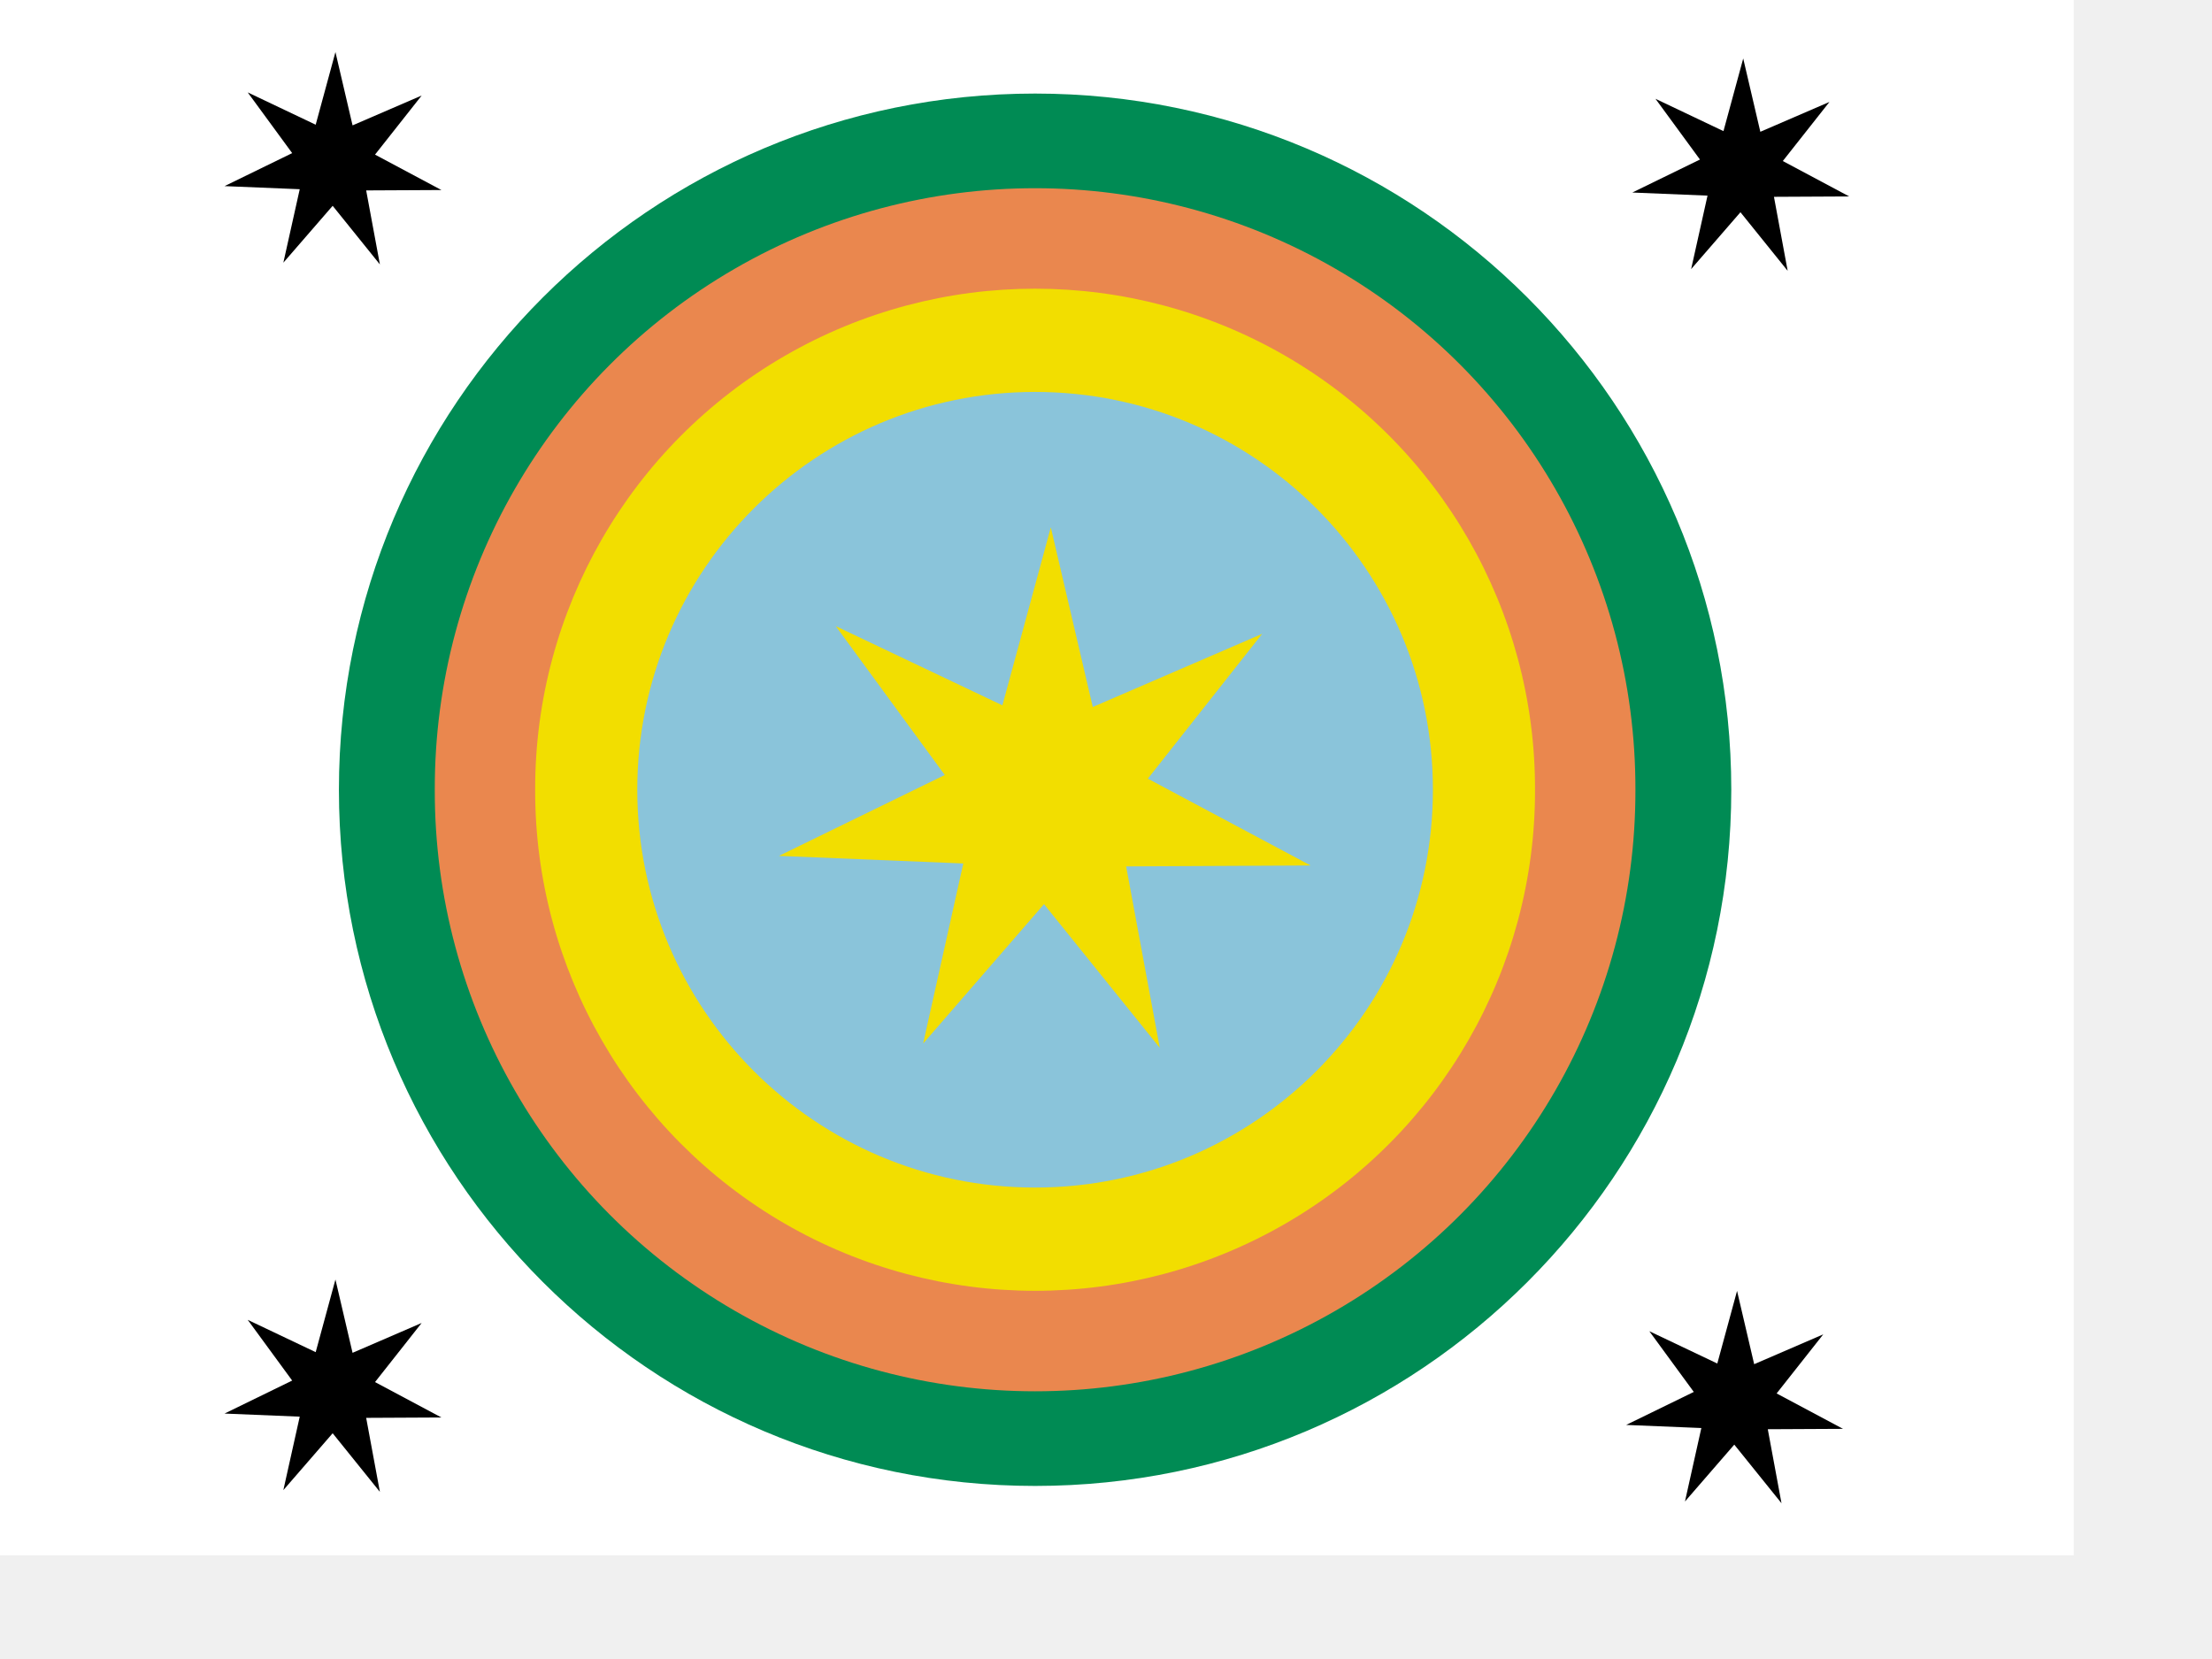
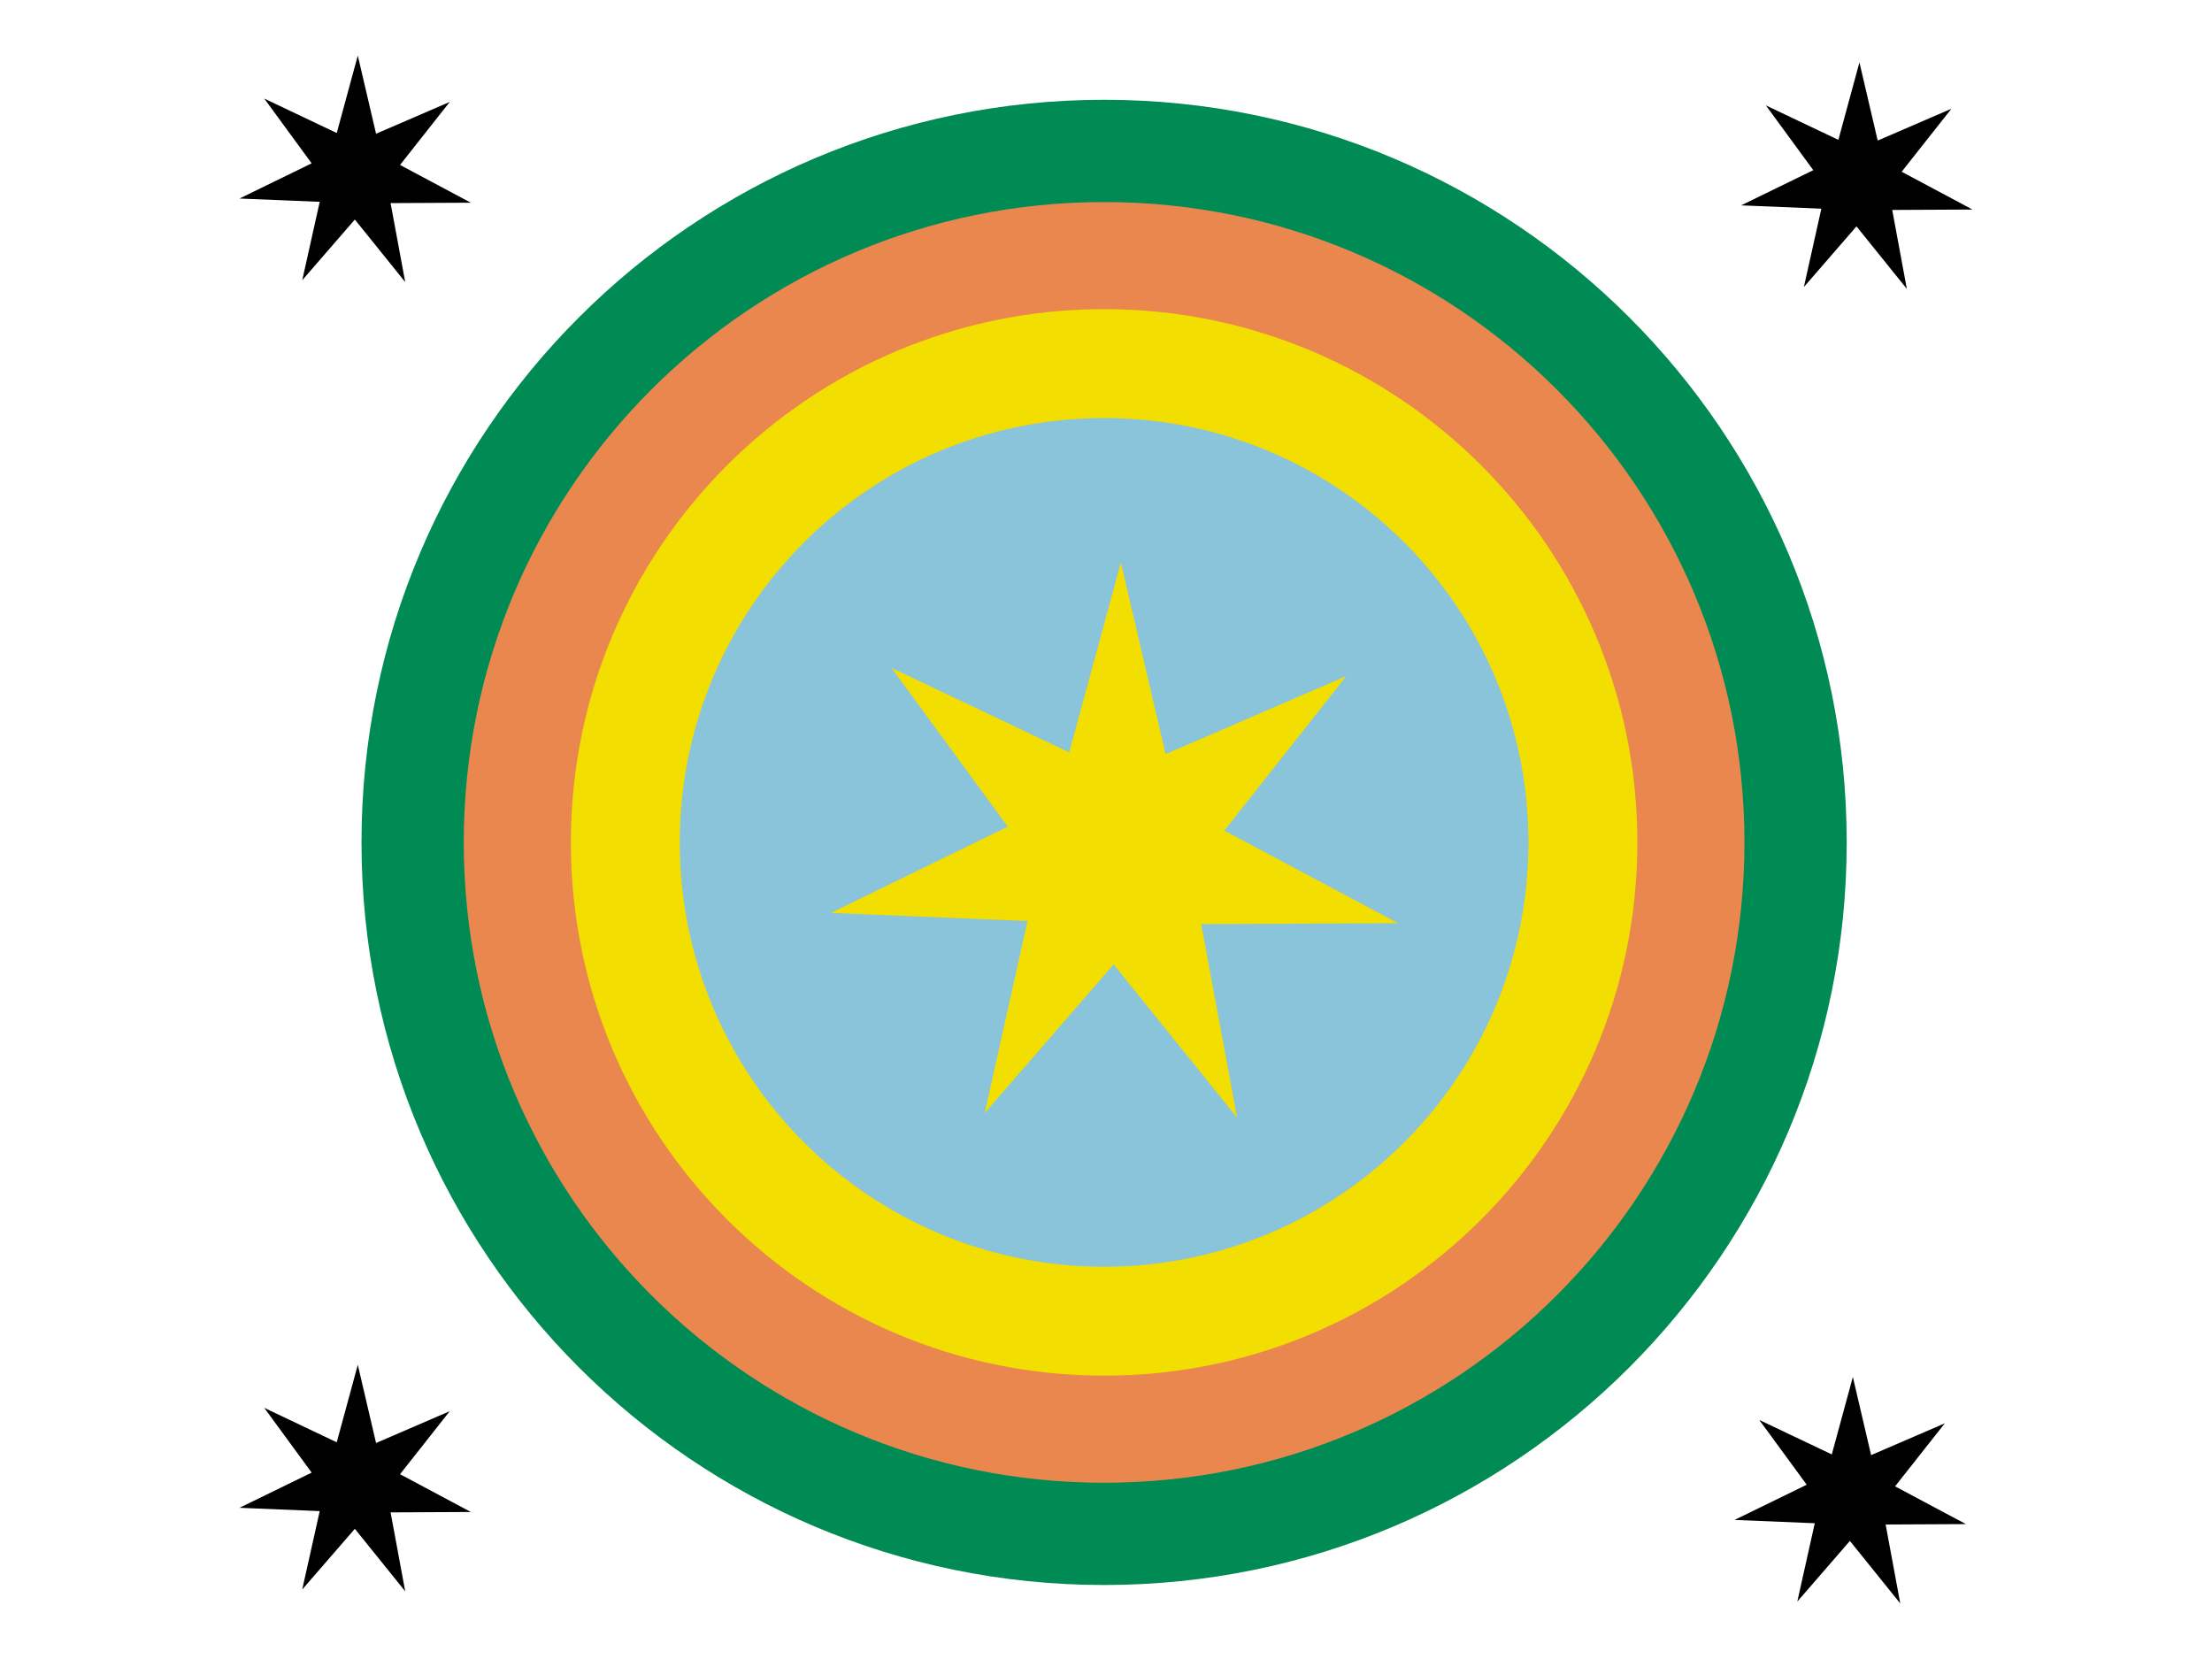
- <svg xmlns="http://www.w3.org/2000/svg" width="800pt" height="600pt" id="svg2">
+ <svg xmlns="http://www.w3.org/2000/svg" width="750pt" height="562.5pt" id="svg2" version="1.1">
  <defs id="defs4" />
  <g id="layer1">
    <rect style="opacity:1;fill:#ffffff;fill-opacity:1;fill-rule:nonzero;stroke:none;stroke-width:7.311;stroke-miterlimit:4;stroke-dasharray:none;stroke-opacity:1" id="rect3808" width="1000" height="750" x="0" y="0" />
-     <path style="fill:#008b54;fill-opacity:1;fill-rule:nonzero;stroke:none;stroke-width:7.311;stroke-miterlimit:4;stroke-dasharray:none;stroke-opacity:1" id="path1312" d="M 840 422.857 A 290 290 0 1 1  260,422.857 A 290 290 0 1 1  840 422.857 z" transform="matrix(1.157635,0,0,1.157635,-137.5567,-108.6836)" />
-     <path style="fill:#ea874e;fill-opacity:1;fill-rule:nonzero;stroke:none;stroke-width:7.311;stroke-miterlimit:4;stroke-dasharray:none;stroke-opacity:1" id="path2044" d="M 737.143 394.286 A 241.429 241.429 0 1 1  254.286,394.286 A 241.429 241.429 0 1 1  737.143 394.286 z" transform="matrix(1.199055,0,0,1.199055,-95.24613,-91.93956)" />
-     <path style="fill:#f2de00;fill-opacity:1;fill-rule:nonzero;stroke:none;stroke-width:7.311;stroke-miterlimit:4;stroke-dasharray:none;stroke-opacity:1" id="path1314" d="M 645.714 352.857 A 197.143 197.143 0 1 1  251.429,352.857 A 197.143 197.143 0 1 1  645.714 352.857 z" transform="matrix(1.222852,0,0,1.222852,-49.39392,-50.66138)" />
-     <path style="fill:#8ac4da;fill-opacity:1;fill-rule:nonzero;stroke:none;stroke-width:7.311;stroke-miterlimit:4;stroke-dasharray:none;stroke-opacity:1" id="path2046" d="M 665.714 398.571 A 165.714 165.714 0 1 1  334.286,398.571 A 165.714 165.714 0 1 1  665.714 398.571 z" transform="matrix(1.157635,0,0,1.157635,-79.67494,-80.56957)" />
-     <path style="fill:#f2de00;fill-opacity:1;fill-rule:nonzero;stroke:none;stroke-width:7.311;stroke-miterlimit:4;stroke-dasharray:none;stroke-opacity:1" id="path2626" d="M 600,284.286 L 414.838,285.223 L 448.578,467.287 L 332.399,323.106 L 211.092,463.001 L 251.381,282.272 L 66.373,274.654 L 232.792,193.471 L 123.398,44.076 L 290.63,123.57 L 339.225,-55.104 L 381.341,125.208 L 551.333,51.8 L 436.619,197.15 L 600,284.286 z " transform="matrix(0.480411,0,0,0.480411,343.7532,280.7712)" />
-     <path style="fill:#000000;fill-opacity:1;fill-rule:nonzero;stroke:none;stroke-width:7.311;stroke-miterlimit:4;stroke-dasharray:none;stroke-opacity:1" id="path2646" d="M 600,284.286 L 414.838,285.223 L 448.578,467.287 L 332.399,323.106 L 211.092,463.001 L 251.381,282.272 L 66.373,274.654 L 232.792,193.471 L 123.398,44.076 L 290.63,123.57 L 339.225,-55.104 L 381.341,125.208 L 551.333,51.8 L 436.619,197.15 L 600,284.286 z " transform="matrix(0.196004,0,0,0.196004,771.1488,633.2931)" />
-     <path style="fill:#000000;fill-opacity:1;fill-rule:nonzero;stroke:none;stroke-width:7.311;stroke-miterlimit:4;stroke-dasharray:none;stroke-opacity:1" id="path2648" d="M 600,284.286 L 414.838,285.223 L 448.578,467.287 L 332.399,323.106 L 211.092,463.001 L 251.381,282.272 L 66.373,274.654 L 232.792,193.471 L 123.398,44.076 L 290.63,123.57 L 339.225,-55.104 L 381.341,125.208 L 551.333,51.8 L 436.619,197.15 L 600,284.286 z " transform="matrix(0.196004,0,0,0.196004,774.1227,39.00756)" />
-     <path style="fill:#000000;fill-opacity:1;fill-rule:nonzero;stroke:none;stroke-width:7.311;stroke-miterlimit:4;stroke-dasharray:none;stroke-opacity:1" id="path2654" d="M 600,284.286 L 414.838,285.223 L 448.578,467.287 L 332.399,323.106 L 211.092,463.001 L 251.381,282.272 L 66.373,274.654 L 232.792,193.471 L 123.398,44.076 L 290.63,123.57 L 339.225,-55.104 L 381.341,125.208 L 551.333,51.8 L 436.619,197.15 L 600,284.286 z " transform="matrix(0.196004,0,0,0.196004,95.26552,35.91719)" />
-     <path style="fill:#000000;fill-opacity:1;fill-rule:nonzero;stroke:none;stroke-width:7.311;stroke-miterlimit:4;stroke-dasharray:none;stroke-opacity:1" id="path2660" d="M 600,284.286 L 414.838,285.223 L 448.578,467.287 L 332.399,323.106 L 211.092,463.001 L 251.381,282.272 L 66.373,274.654 L 232.792,193.471 L 123.398,44.076 L 290.63,123.57 L 339.225,-55.104 L 381.341,125.208 L 551.333,51.8 L 436.619,197.15 L 600,284.286 z " transform="matrix(0.196004,0,0,0.196004,95.26551,627.8121)" />
+     <circle style="fill:#008b54;fill-opacity:1;fill-rule:nonzero;stroke:none;stroke-width:7.311;stroke-miterlimit:4;stroke-dasharray:none;stroke-opacity:1" id="path1312" cx="550" cy="422.857" r="290" transform="matrix(1.157635,0,0,1.157635,-137.5567,-108.6836)" />
+     <circle style="fill:#ea874e;fill-opacity:1;fill-rule:nonzero;stroke:none;stroke-width:7.311;stroke-miterlimit:4;stroke-dasharray:none;stroke-opacity:1" id="path2044" transform="matrix(1.199055,0,0,1.199055,-95.24613,-91.93956)" cx="495.714" cy="394.286" r="241.429" />
+     <circle style="fill:#f2de00;fill-opacity:1;fill-rule:nonzero;stroke:none;stroke-width:7.311;stroke-miterlimit:4;stroke-dasharray:none;stroke-opacity:1" id="path1314" transform="matrix(1.222852,0,0,1.222852,-49.39392,-50.66138)" cx="448.571" cy="352.857" r="197.143" />
+     <circle style="fill:#8ac4da;fill-opacity:1;fill-rule:nonzero;stroke:none;stroke-width:7.311;stroke-miterlimit:4;stroke-dasharray:none;stroke-opacity:1" id="path2046" transform="matrix(1.157635,0,0,1.157635,-79.67494,-80.56957)" cx="500" cy="398.571" r="165.714" />
+     <path style="fill:#f2de00;fill-opacity:1;fill-rule:nonzero;stroke:none;stroke-width:7.311;stroke-miterlimit:4;stroke-dasharray:none;stroke-opacity:1" id="path2626" d="M 600,284.286 414.838,285.223 448.578,467.287 332.399,323.106 211.092,463.001 251.381,282.272 66.373,274.654 232.792,193.471 123.398,44.076 290.63,123.57 339.225,-55.104 381.341,125.208 551.333,51.8 436.619,197.15 Z" transform="matrix(0.480411,0,0,0.480411,343.7532,280.7712)" />
+     <path style="fill:#000000;fill-opacity:1;fill-rule:nonzero;stroke:none;stroke-width:7.311;stroke-miterlimit:4;stroke-dasharray:none;stroke-opacity:1" id="path2646" d="M 600,284.286 414.838,285.223 448.578,467.287 332.399,323.106 211.092,463.001 251.381,282.272 66.373,274.654 232.792,193.471 123.398,44.076 290.63,123.57 339.225,-55.104 381.341,125.208 551.333,51.8 436.619,197.15 Z" transform="matrix(0.196004,0,0,0.196004,771.1488,633.2931)" />
+     <path style="fill:#000000;fill-opacity:1;fill-rule:nonzero;stroke:none;stroke-width:7.311;stroke-miterlimit:4;stroke-dasharray:none;stroke-opacity:1" id="path2648" d="M 600,284.286 414.838,285.223 448.578,467.287 332.399,323.106 211.092,463.001 251.381,282.272 66.373,274.654 232.792,193.471 123.398,44.076 290.63,123.57 339.225,-55.104 381.341,125.208 551.333,51.8 436.619,197.15 Z" transform="matrix(0.196004,0,0,0.196004,774.1227,39.00756)" />
+     <path style="fill:#000000;fill-opacity:1;fill-rule:nonzero;stroke:none;stroke-width:7.311;stroke-miterlimit:4;stroke-dasharray:none;stroke-opacity:1" id="path2654" d="M 600,284.286 414.838,285.223 448.578,467.287 332.399,323.106 211.092,463.001 251.381,282.272 66.373,274.654 232.792,193.471 123.398,44.076 290.63,123.57 339.225,-55.104 381.341,125.208 551.333,51.8 436.619,197.15 Z" transform="matrix(0.196004,0,0,0.196004,95.26552,35.91719)" />
+     <path style="fill:#000000;fill-opacity:1;fill-rule:nonzero;stroke:none;stroke-width:7.311;stroke-miterlimit:4;stroke-dasharray:none;stroke-opacity:1" id="path2660" d="M 600,284.286 414.838,285.223 448.578,467.287 332.399,323.106 211.092,463.001 251.381,282.272 66.373,274.654 232.792,193.471 123.398,44.076 290.63,123.57 339.225,-55.104 381.341,125.208 551.333,51.8 436.619,197.15 Z" transform="matrix(0.196004,0,0,0.196004,95.26551,627.8121)" />
  </g>
</svg>
